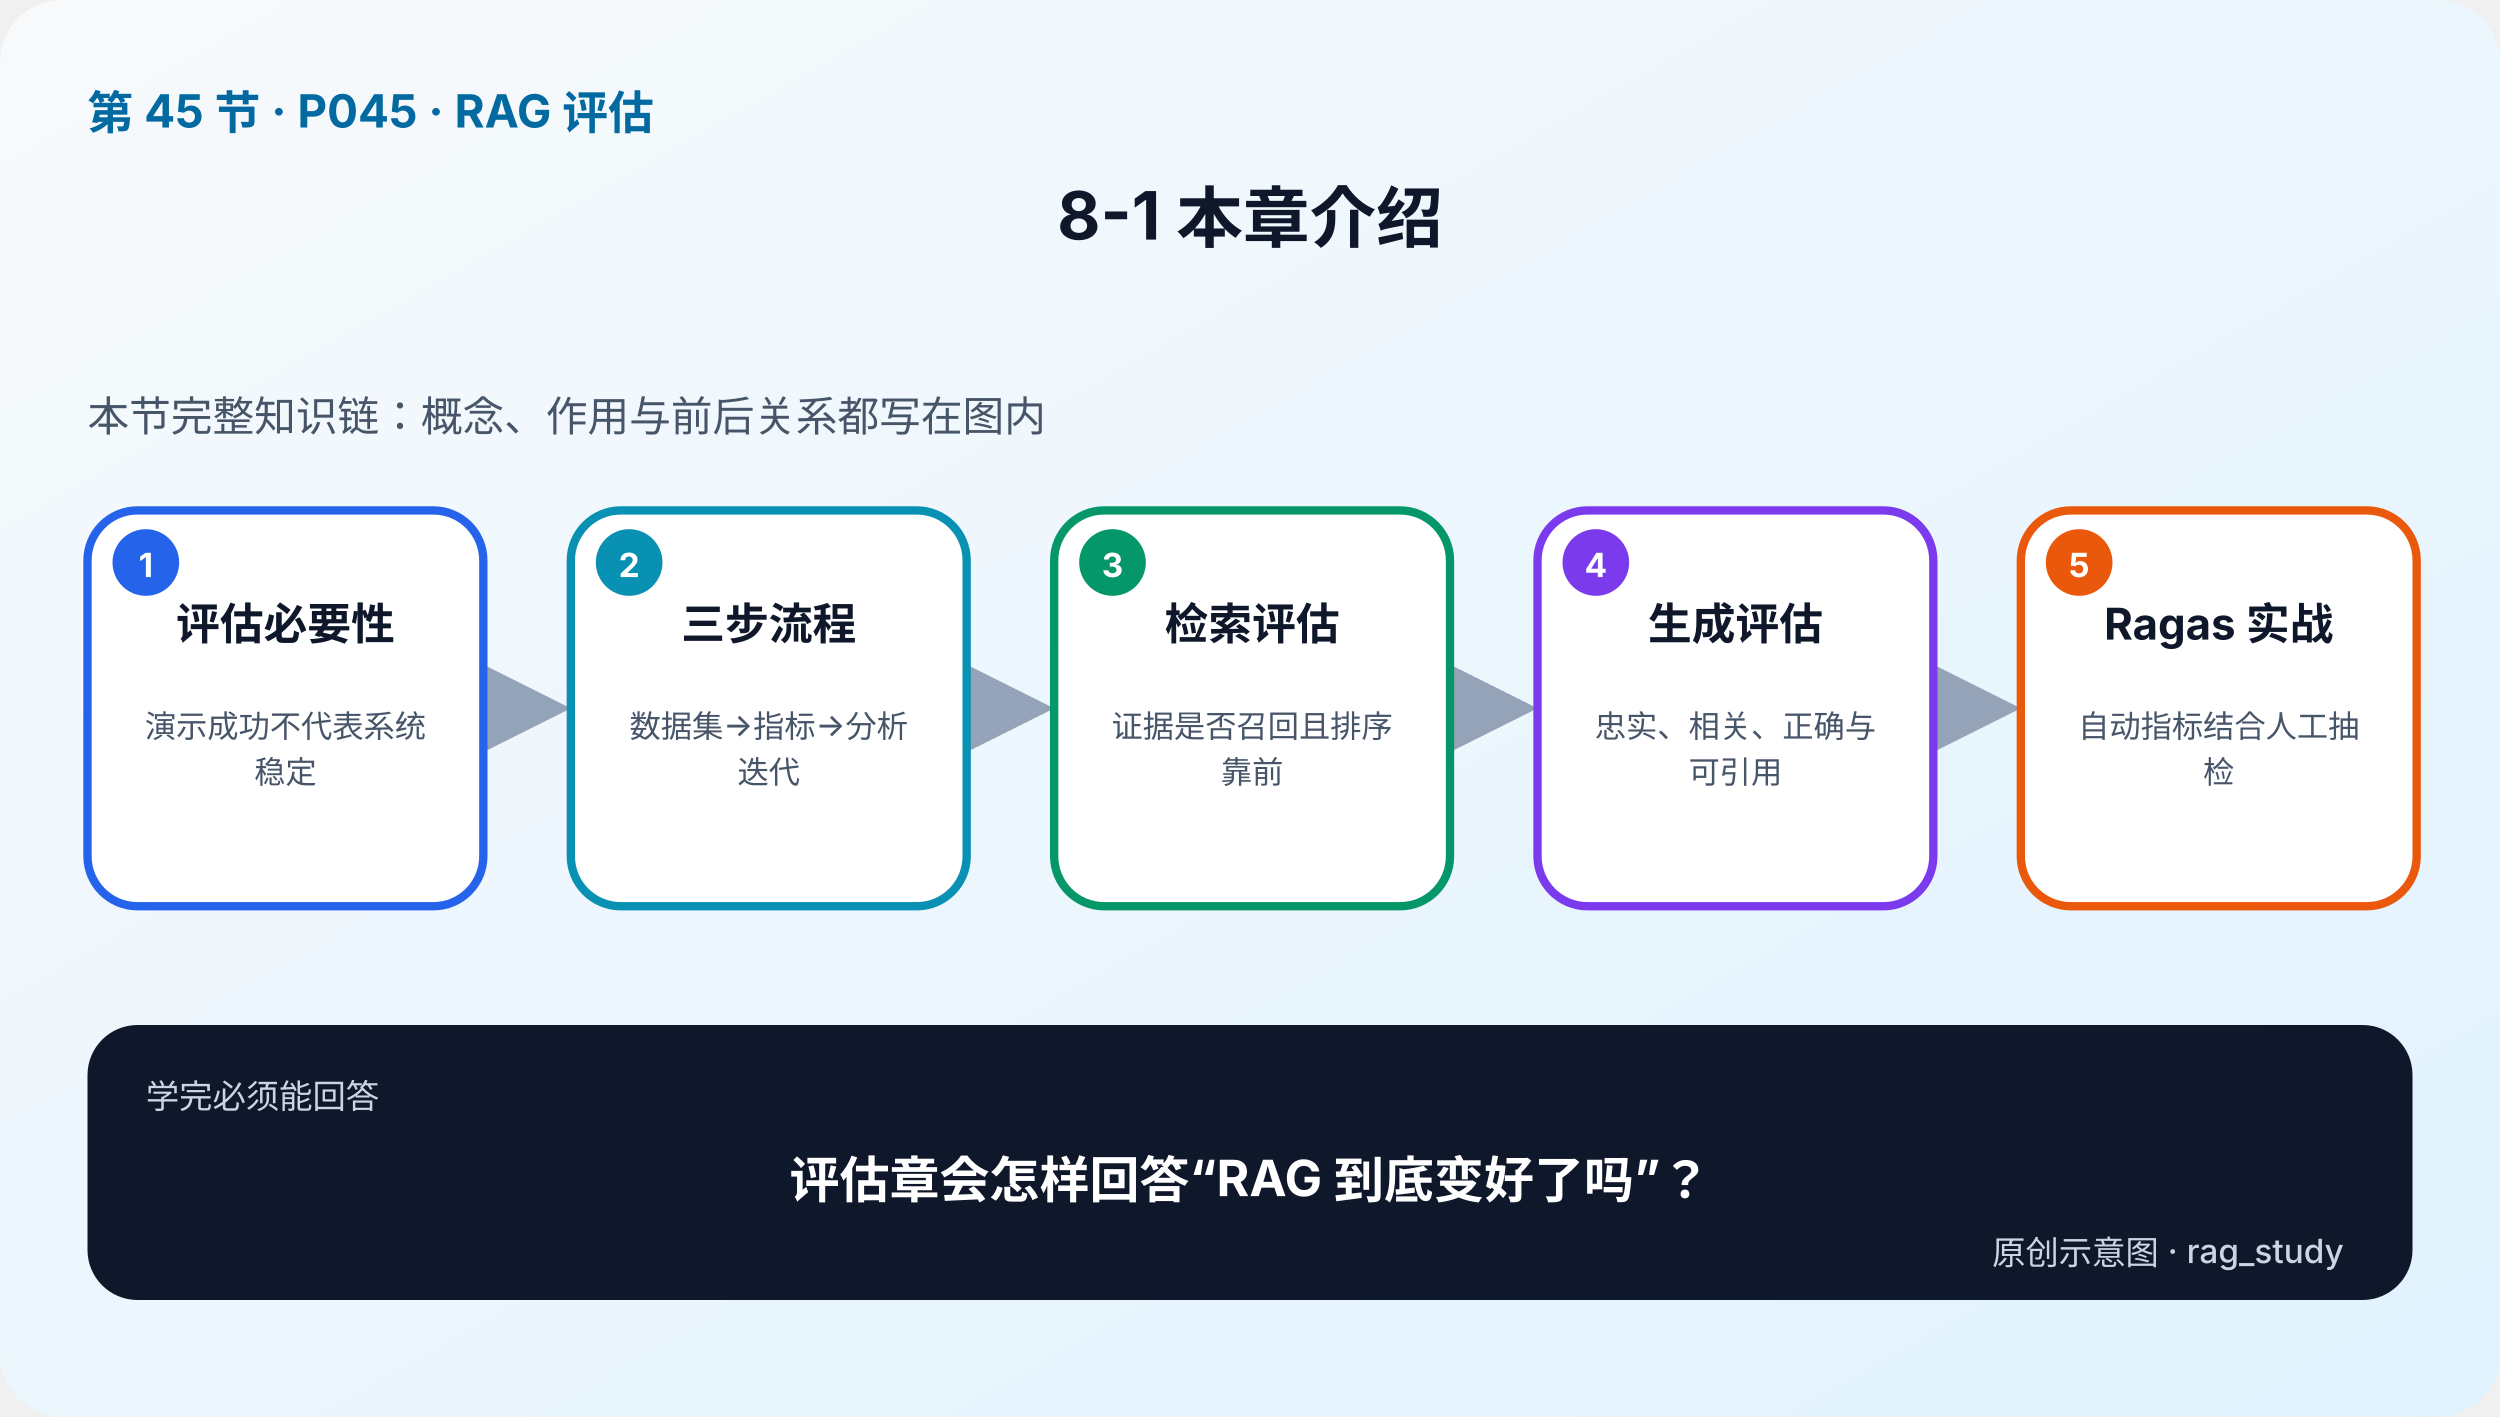
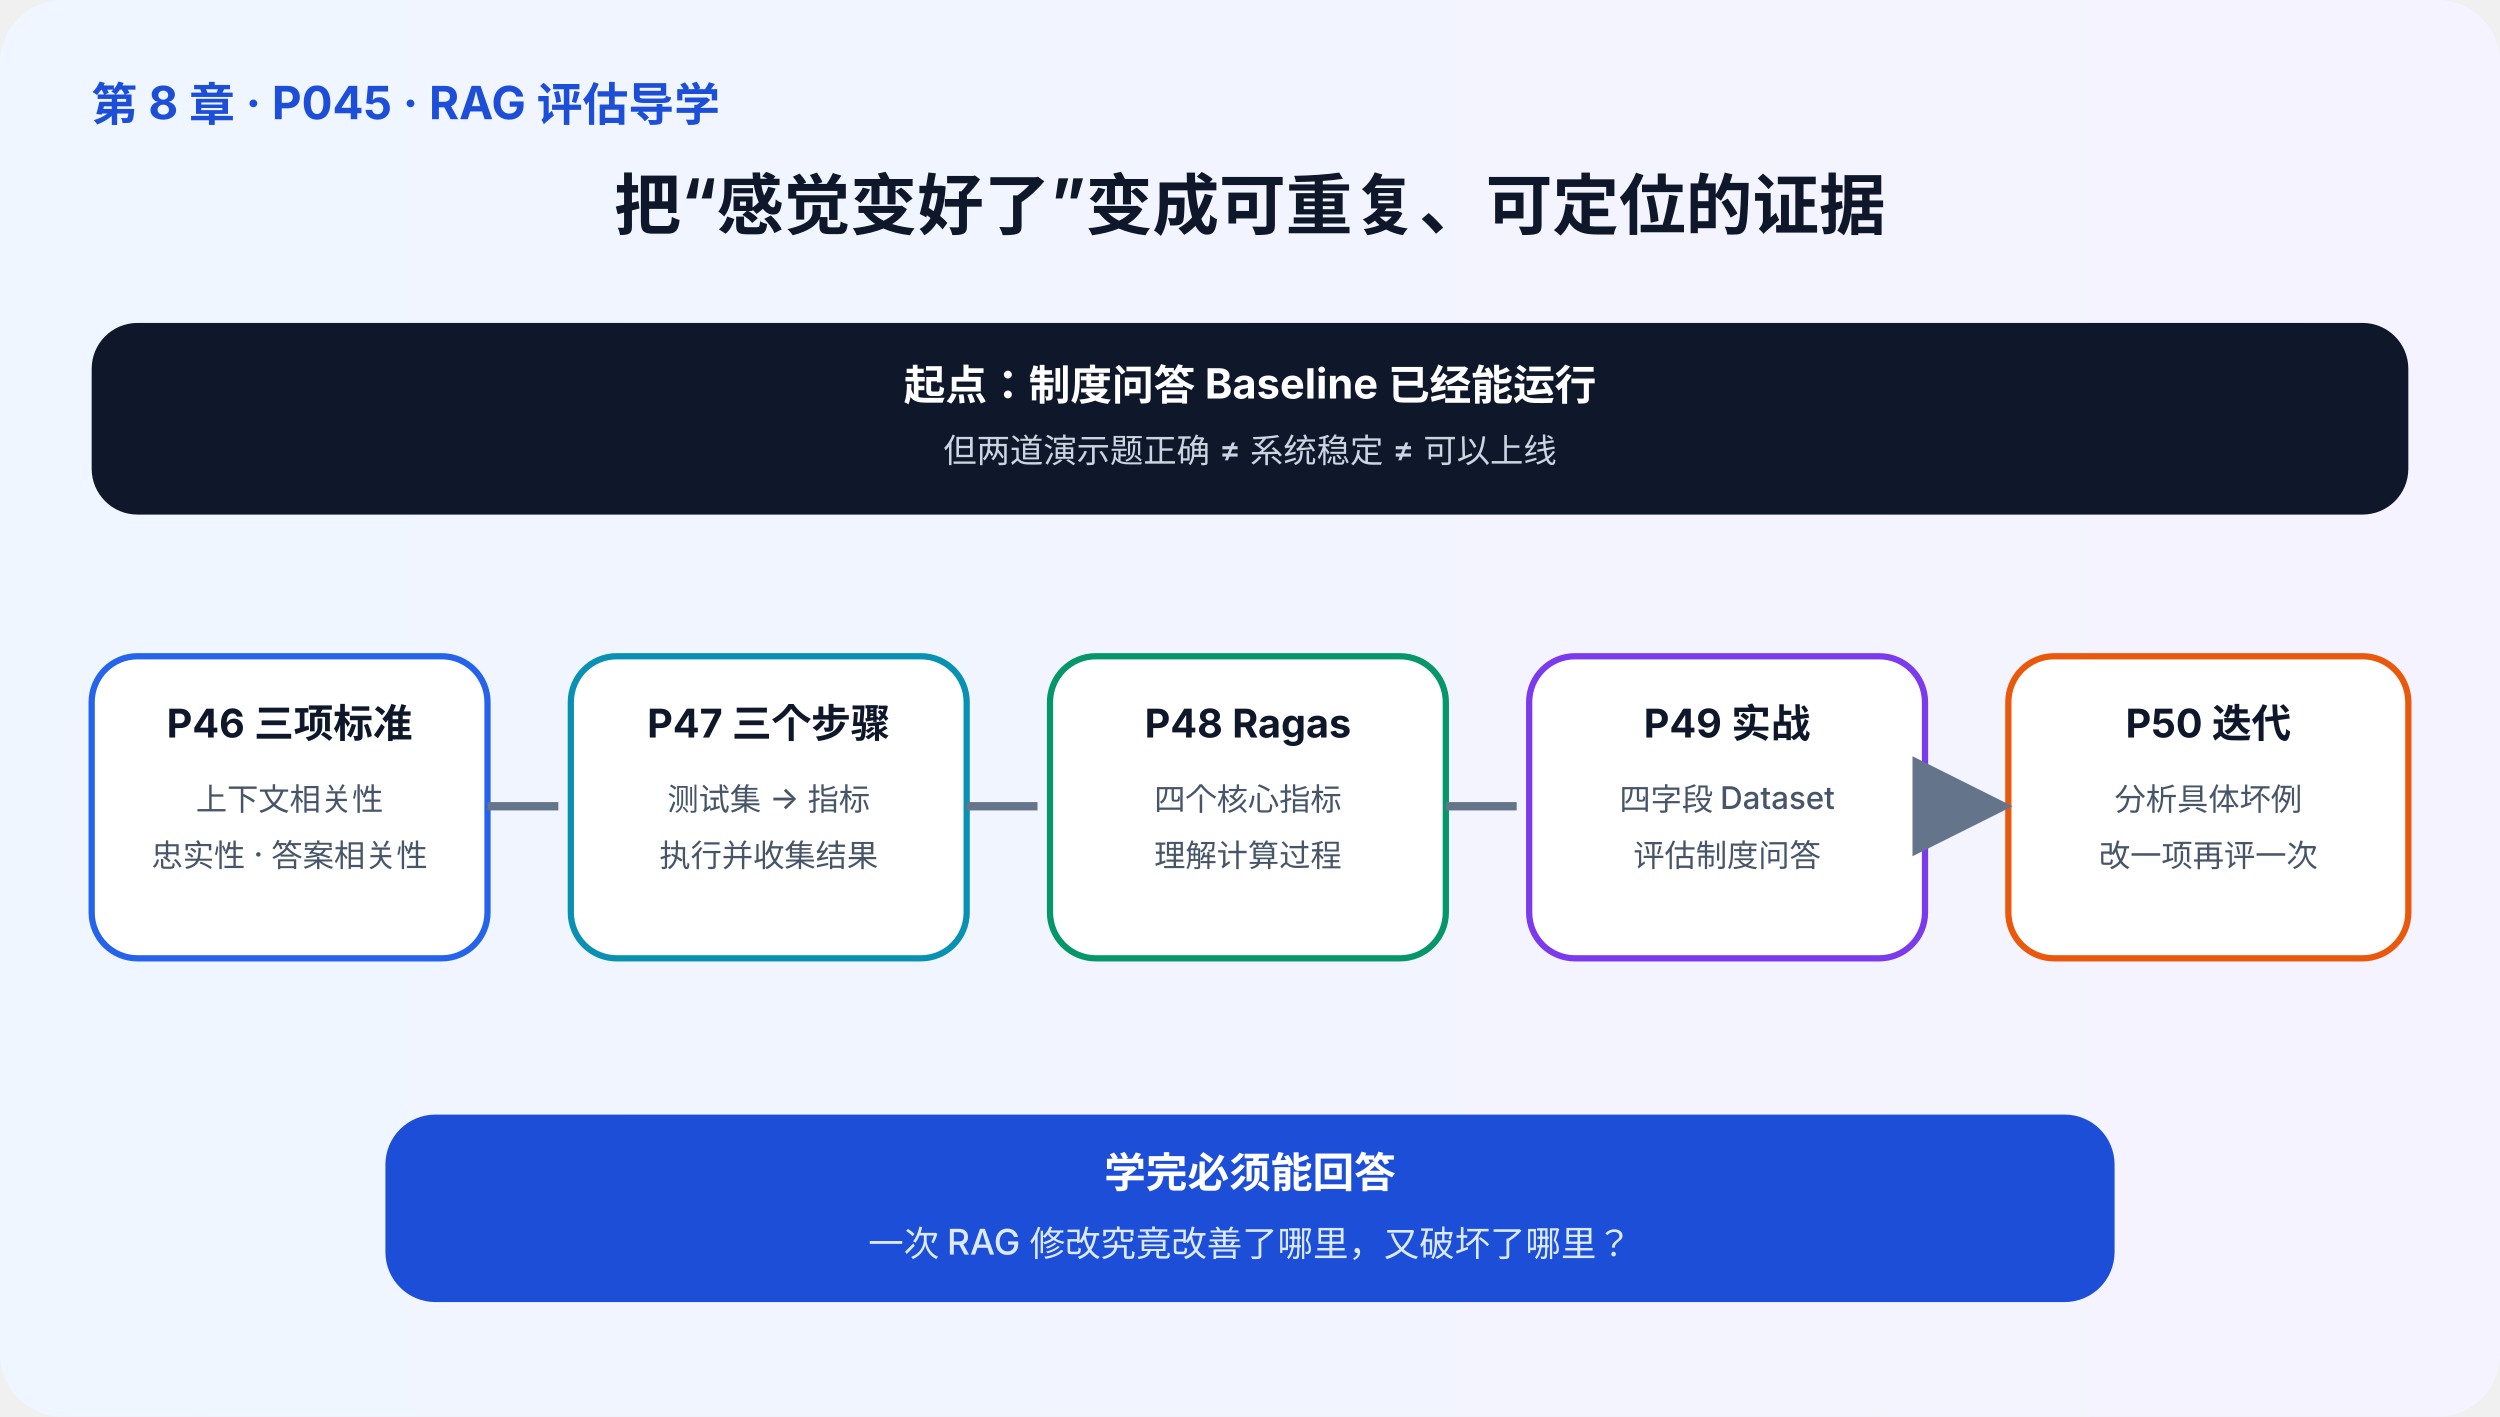
<svg xmlns="http://www.w3.org/2000/svg" role="img" width="1200" height="680" viewBox="0 0 1200 680">
  <defs>
-     <linearGradient id="bg" x1="0" x2="1" y1="0" y2="1">
-       <stop offset="0" stop-color="#f8fafc" />
-       <stop offset="1" stop-color="#e0f2fe" />
+     <linearGradient id="b45" x1="0" x2="1">
+       <stop stop-color="#eff6ff" />
+       <stop offset="1" stop-color="#f5f3ff" />
    </linearGradient>
-     <marker id="arrow" markerWidth="12" markerHeight="12" refX="10" refY="6" orient="auto">
-       <path d="M0,0 L12,6 L0,12 z" fill="#94a3b8" />
+     <marker id="a45" markerWidth="12" markerHeight="12" refX="10" refY="6" orient="auto">
+       <path d="M0 0 12 6 0 12Z" fill="#64748b" />
    </marker>
-     <style>
-       .chapter { font: 700 22px -apple-system,BlinkMacSystemFont,"Segoe UI","PingFang SC",sans-serif; fill:#0369a1; }
-       .title { font: 700 32px -apple-system,BlinkMacSystemFont,"Segoe UI","PingFang SC",sans-serif; fill:#0f172a; }
-       .number { font: 700 16px -apple-system,BlinkMacSystemFont,"Segoe UI","PingFang SC",sans-serif; fill:white; }
-       .node { font: 700 21px -apple-system,BlinkMacSystemFont,"Segoe UI","PingFang SC",sans-serif; fill:#0f172a; }
-       .detail { font: 500 15px -apple-system,BlinkMacSystemFont,"Segoe UI","PingFang SC",sans-serif; fill:#475569; }
-       .hint { font: 500 20px -apple-system,BlinkMacSystemFont,"Segoe UI","PingFang SC",sans-serif; fill:#475569; }
-       .question { font: 700 24px -apple-system,BlinkMacSystemFont,"Segoe UI","PingFang SC",sans-serif; fill:white; }
-       .brand { font: 500 16px -apple-system,BlinkMacSystemFont,"Segoe UI","PingFang SC",sans-serif; fill:#cbd5e1; }
-     </style>
+     <style>.h{font:700 22px -apple-system,BlinkMacSystemFont,"PingFang SC",sans-serif;fill:#1d4ed8}.t{font:700 32px -apple-system,BlinkMacSystemFont,"PingFang SC",sans-serif;fill:#0f172a}.n{font:700 19px -apple-system,BlinkMacSystemFont,"PingFang SC",sans-serif;fill:#0f172a}.d{font:500 15px -apple-system,BlinkMacSystemFont,"PingFang SC",sans-serif;fill:#475569}.p{stroke:#64748b;stroke-width:4;fill:none;marker-end:url(#a45)}</style>
  </defs>
-   <rect width="1200" height="680" rx="30" fill="url(#bg)" />
-   <text x="42" y="62" class="chapter">第 45 节 · P045 · RAG 评估</text>
-   <text x="600" y="115" text-anchor="middle" class="title">8-1 本章介绍</text>
-   <text x="42" y="207" class="hint">本节完整知识链：概念、作用与前后关系都写在图内</text>
-   <path d="M 236 340 L 266 340" stroke="#94a3b8" stroke-width="4" marker-end="url(#arrow)" />
-   <path d="M 468 340 L 498 340" stroke="#94a3b8" stroke-width="4" marker-end="url(#arrow)" />
-   <path d="M 700 340 L 730 340" stroke="#94a3b8" stroke-width="4" marker-end="url(#arrow)" />
-   <path d="M 932 340 L 962 340" stroke="#94a3b8" stroke-width="4" marker-end="url(#arrow)" />
-   <rect x="42" y="245" width="190" height="190" rx="24" fill="white" stroke="#2563eb" stroke-width="4" />
-   <circle cx="70" cy="270" r="16" fill="#2563eb" />
-   <text x="70" y="277" text-anchor="middle" class="number">1</text>
-   <text x="137" y="307" text-anchor="middle" class="node">评估必要性</text>
-   <text x="137" y="354" text-anchor="middle" class="detail">演示成功不代表系统</text>
-   <text x="137" y="376" text-anchor="middle" class="detail">稳定</text>
-   <rect x="274" y="245" width="190" height="190" rx="24" fill="white" stroke="#0891b2" stroke-width="4" />
-   <circle cx="302" cy="270" r="16" fill="#0891b2" />
-   <text x="302" y="277" text-anchor="middle" class="number">2</text>
-   <text x="369" y="307" text-anchor="middle" class="node">三步流程</text>
-   <text x="369" y="354" text-anchor="middle" class="detail">数据集→指标→分析</text>
-   <text x="369" y="376" text-anchor="middle" class="detail">迭代</text>
-   <rect x="506" y="245" width="190" height="190" rx="24" fill="white" stroke="#059669" stroke-width="4" />
-   <circle cx="534" cy="270" r="16" fill="#059669" />
-   <text x="534" y="277" text-anchor="middle" class="number">3</text>
-   <text x="601" y="307" text-anchor="middle" class="node">检索评估</text>
-   <text x="601" y="354" text-anchor="middle" class="detail">证据是否召回且排序</text>
-   <text x="601" y="376" text-anchor="middle" class="detail">靠前</text>
-   <rect x="738" y="245" width="190" height="190" rx="24" fill="white" stroke="#7c3aed" stroke-width="4" />
-   <circle cx="766" cy="270" r="16" fill="#7c3aed" />
-   <text x="766" y="277" text-anchor="middle" class="number">4</text>
-   <text x="833" y="307" text-anchor="middle" class="node">生成评估</text>
-   <text x="833" y="354" text-anchor="middle" class="detail">忠实、相关、正确与</text>
-   <text x="833" y="376" text-anchor="middle" class="detail">可引用</text>
-   <rect x="970" y="245" width="190" height="190" rx="24" fill="white" stroke="#ea580c" stroke-width="4" />
-   <circle cx="998" cy="270" r="16" fill="#ea580c" />
-   <text x="998" y="277" text-anchor="middle" class="number">5</text>
-   <text x="1065" y="307" text-anchor="middle" class="node">Ragas 实战</text>
-   <text x="1065" y="354" text-anchor="middle" class="detail">自动指标结合人工抽</text>
-   <text x="1065" y="376" text-anchor="middle" class="detail">检</text>
-   <rect x="42" y="492" width="1116" height="132" rx="24" fill="#0f172a" />
-   <text x="70" y="532" class="brand">学完必须能回答</text>
-   <text x="600" y="575" text-anchor="middle" class="question">评估章会怎样回答“RAG 到底变好了吗”？</text>
-   <text x="1125" y="607" text-anchor="end" class="brand">原创示意图 · rag_study</text>
+   <rect width="1200" height="680" rx="30" fill="url(#b45)" />
+   <text x="44" y="58" class="h">第 8 章 · P045 · RAG 评估导学</text>
+   <text x="600" y="110" text-anchor="middle" class="t">把“感觉变好了”变成可重复、可定位的证据</text>
+   <rect x="44" y="155" width="1112" height="92" rx="22" fill="#0f172a" />
+   <text x="600" y="192" text-anchor="middle" style="font:700 20px -apple-system,BlinkMacSystemFont,'PingFang SC';fill:white">起点：制度问答 Baseline 已经能运行</text>
+   <text x="600" y="222" text-anchor="middle" style="font:500 16px -apple-system,BlinkMacSystemFont,'PingFang SC';fill:#cbd5e1">但两道演示题正确 ≠ 系统稳定 ≠ 可以上线</text>
+   <g>
+     <rect x="44" y="315" width="190" height="145" rx="22" fill="white" stroke="#2563eb" stroke-width="3" />
+     <text x="139" y="354" text-anchor="middle" class="n">P46 三项标准</text>
+     <text x="139" y="389" text-anchor="middle" class="d">上下文相关性</text>
+     <text x="139" y="416" text-anchor="middle" class="d">忠实性 · 答案相关性</text>
+     <rect x="274" y="315" width="190" height="145" rx="22" fill="white" stroke="#0891b2" stroke-width="3" />
+     <text x="369" y="354" text-anchor="middle" class="n">P47 三个步骤</text>
+     <text x="369" y="389" text-anchor="middle" class="d">测试集 → 指标</text>
+     <text x="369" y="416" text-anchor="middle" class="d">执行并收集结果</text>
+     <rect x="504" y="315" width="190" height="145" rx="22" fill="white" stroke="#059669" stroke-width="3" />
+     <text x="599" y="354" text-anchor="middle" class="n">P48 Ragas</text>
+     <text x="599" y="389" text-anchor="middle" class="d">四个核心指标</text>
+     <text x="599" y="416" text-anchor="middle" class="d">理解计算过程</text>
+     <rect x="734" y="315" width="190" height="145" rx="22" fill="white" stroke="#7c3aed" stroke-width="3" />
+     <text x="829" y="354" text-anchor="middle" class="n">P49 实战</text>
+     <text x="829" y="389" text-anchor="middle" class="d">四字段 Dataset</text>
+     <text x="829" y="416" text-anchor="middle" class="d">评估制度问答</text>
+     <rect x="964" y="315" width="192" height="145" rx="22" fill="white" stroke="#ea580c" stroke-width="3" />
+     <text x="1060" y="354" text-anchor="middle" class="n">P50 迭代</text>
+     <text x="1060" y="389" text-anchor="middle" class="d">分析具体坏例</text>
+     <text x="1060" y="416" text-anchor="middle" class="d">改一项再评一次</text>
+   </g>
+   <path d="M234 387H268M464 387H498M694 387H728M924 387H958" class="p" />
+   <rect x="185" y="535" width="830" height="90" rx="24" fill="#1d4ed8" />
+   <text x="600" y="570" text-anchor="middle" style="font:700 20px -apple-system,BlinkMacSystemFont,'PingFang SC';fill:white">学完必须能回答</text>
+   <text x="600" y="603" text-anchor="middle" style="font:500 17px -apple-system,BlinkMacSystemFont,'PingFang SC';fill:#dbeafe">一次 RAG 修改究竟改善了哪里，又破坏了哪里？</text>
</svg>
